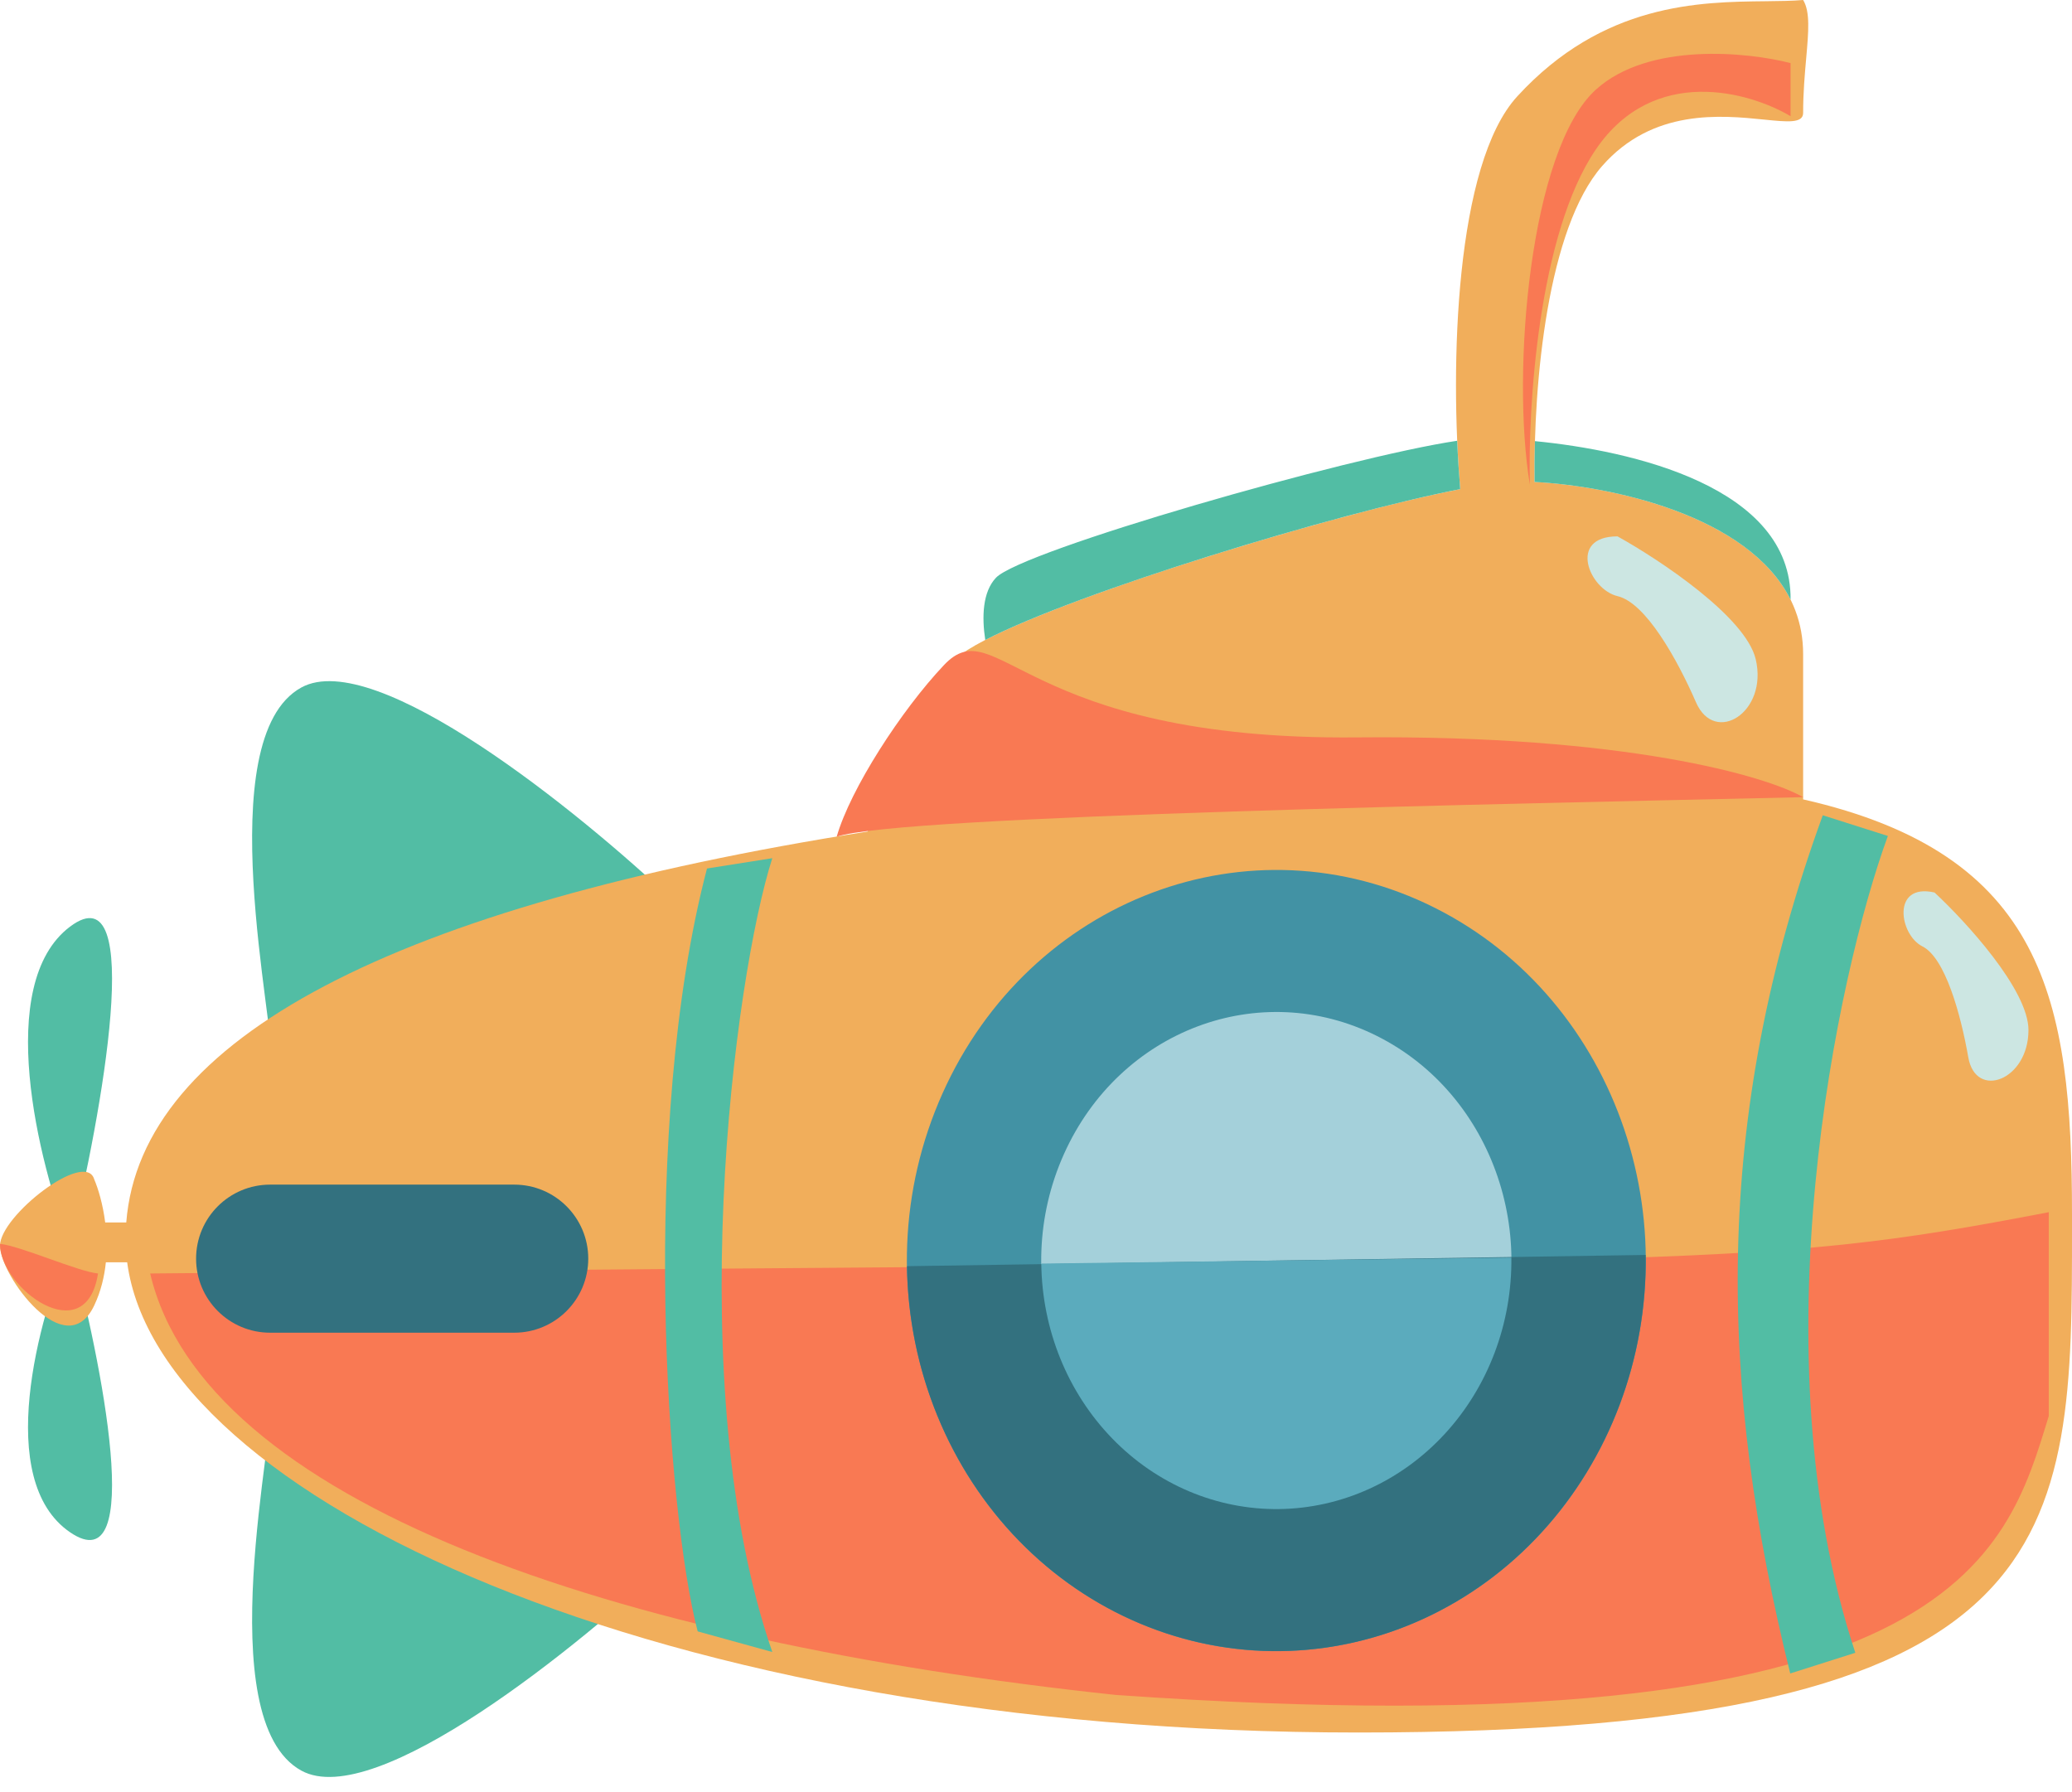
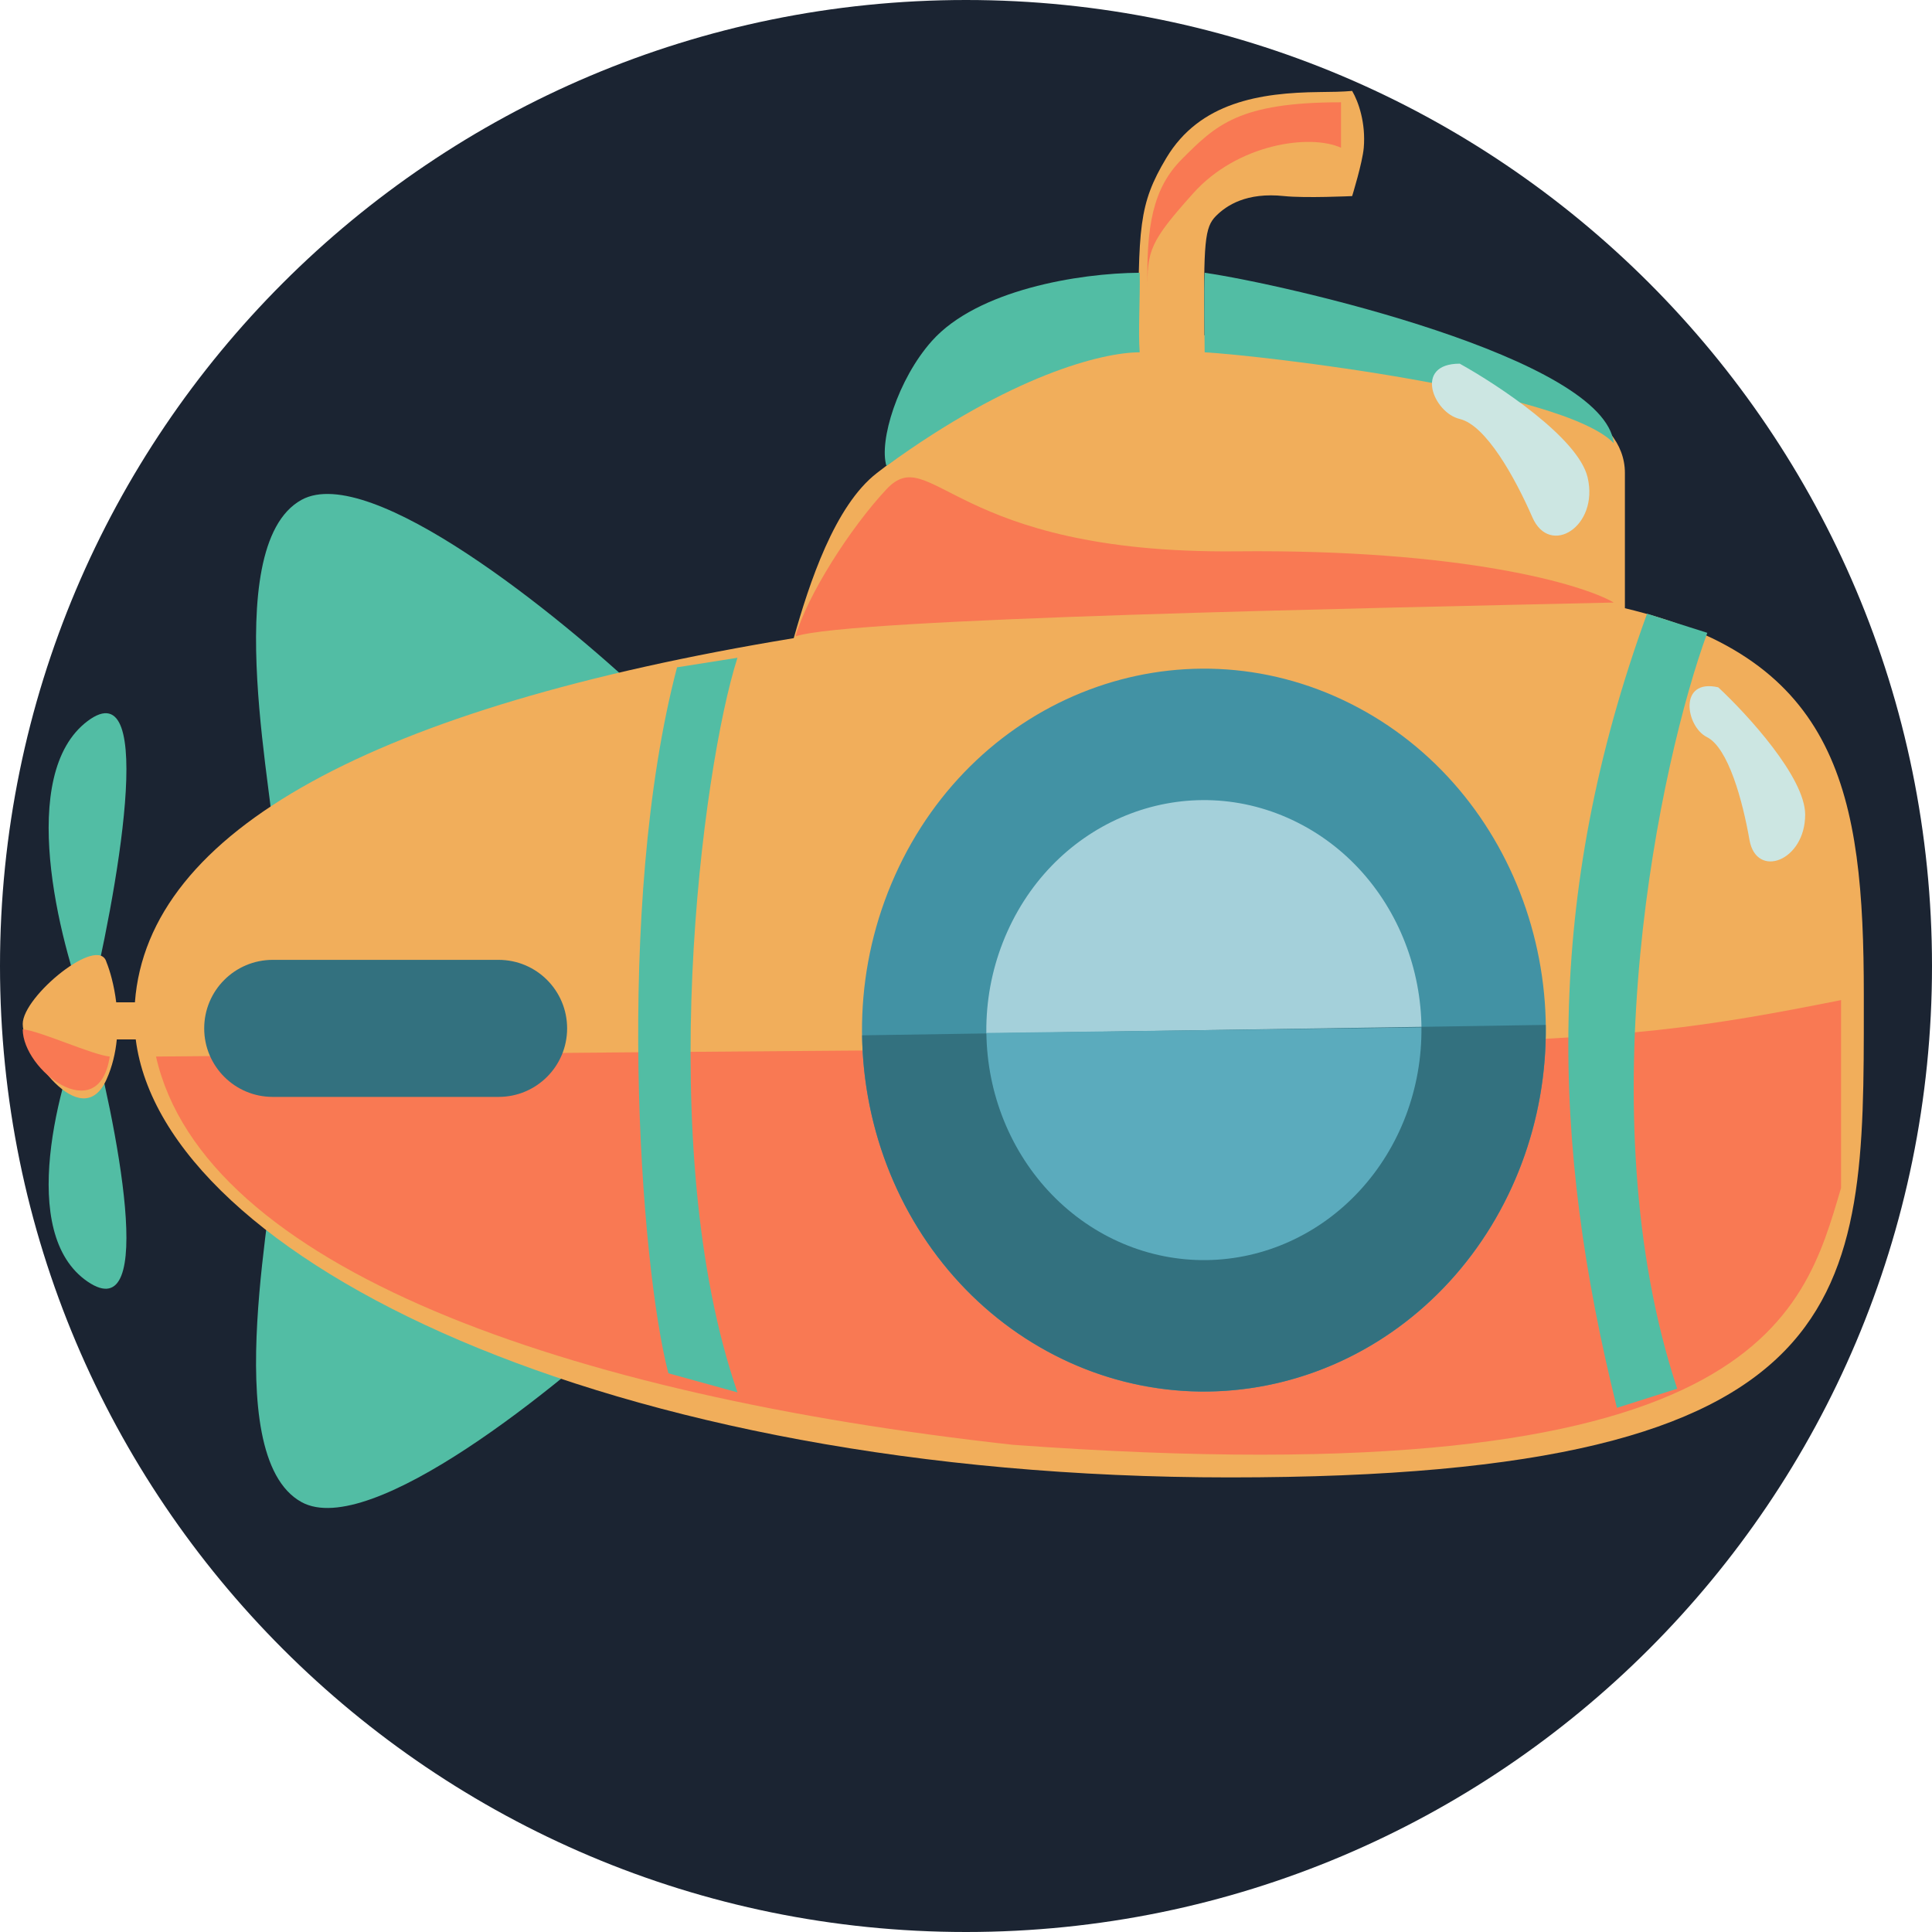
- <svg xmlns="http://www.w3.org/2000/svg" width="96" height="83" viewBox="0 0 96 83" fill="none">
-   <path d="M13.963 31.85C9.667 34.203 12.791 47.682 12.596 49.394L31.148 41.692C26.852 37.627 17.4 29.967 13.963 31.85Z" fill="#52BDA4" />
-   <path d="M13.963 82.031C9.667 79.677 12.791 66.198 12.596 64.487L31.148 72.189C26.852 76.254 17.4 83.914 13.963 82.031Z" fill="#52BDA4" />
-   <path d="M3.245 57.627C1.776 53.834 -0.281 45.585 3.245 42.93C6.77 40.275 4.714 51.621 3.245 57.627Z" fill="#52BDA4" />
-   <path d="M3.245 57.627C1.776 61.074 -0.281 68.574 3.245 70.987C6.77 73.401 4.714 63.086 3.245 57.627Z" fill="#52BDA4" />
-   <path d="M83.543 37.034C94.707 39.568 96 46.265 96 56.254L96 56.844C96.006 71.282 96.01 80.265 62.946 80.265C30.504 80.265 7.339 69.365 5.892 58.481H4.905C4.837 59.148 4.673 59.831 4.365 60.481C3.056 63.25 0 59.096 0 57.712C0 56.327 3.957 53.251 4.365 54.635C4.55 55.069 4.766 55.785 4.874 56.635H5.85C6.513 48.102 18.29 41.967 40.202 38.523C41.013 35.792 42.334 31.931 44.545 30.305C47.384 28.217 61.213 23.917 67.656 22.659C67.171 16.93 67.42 7.6 70.301 4.461C74.273 0.135 78.742 0.089 81.816 0.057C82.458 0.05 83.04 0.044 83.543 0C83.876 0.544 83.793 1.476 83.684 2.706C83.618 3.446 83.543 4.294 83.543 5.23C83.543 5.723 82.823 5.651 81.731 5.54C79.758 5.34 76.572 5.018 74.23 7.692C71.713 10.565 71.046 17.672 71.1 22.328C75.266 22.543 83.543 24.405 83.543 30.305V37.034Z" fill="#F1AE5B" />
-   <path fill-rule="evenodd" clip-rule="evenodd" d="M82.961 27.782C83.021 22.541 75.575 20.872 71.116 20.437C71.097 21.099 71.092 21.734 71.099 22.329C74.601 22.51 81.007 23.854 82.961 27.782ZM67.514 20.42C62.418 21.18 47.338 25.505 46.145 26.766C45.524 27.423 45.486 28.58 45.649 29.648C49.969 27.421 61.83 23.797 67.655 22.66C67.596 21.961 67.548 21.208 67.514 20.42Z" fill="#52BDA4" />
-   <path d="M38.765 38.765C41.559 37.78 70.059 37.24 83.543 36.932C81.846 35.958 75.336 34.04 62.881 34.163C47.311 34.317 46.209 28.198 43.735 30.813C41.756 32.905 39.396 36.56 38.765 38.765Z" fill="#F97953" />
-   <path d="M73.939 6.922C71.262 10.861 70.786 18.921 70.883 22.459C70.01 17.229 70.883 6.922 73.939 4.153C76.384 1.938 80.972 2.41 82.961 2.923V5.384C81.069 4.256 76.617 2.984 73.939 6.922Z" fill="#F97953" />
-   <path d="M94.924 56.159C80.647 58.903 79.437 58.312 6.958 58.998C9.443 69.578 28.328 76.038 51.686 78.523C90.622 81.267 92.936 72.062 94.924 65.602C94.924 64.188 94.924 57.65 94.924 56.159Z" fill="#F97953" />
-   <path d="M4.542 58.998C3.976 62.62 0 59.685 0 57.627C0.941 57.717 3.614 58.912 4.542 58.998Z" fill="#F97953" />
-   <ellipse rx="17.298" ry="17.917" transform="matrix(0.894018 0.448031 -0.409149 0.912468 59.1357 58.4003)" fill="#4292A4" />
-   <ellipse rx="11.008" ry="11.402" transform="matrix(0.894018 0.448031 -0.409149 0.912468 59.135 58.4003)" fill="#A4D0DA" />
-   <path d="M76.248 58.14C76.281 60.515 75.87 62.875 75.04 65.083C74.21 67.291 72.977 69.304 71.41 71.008C69.844 72.712 67.976 74.073 65.912 75.014C63.848 75.955 61.63 76.457 59.382 76.491C57.135 76.525 54.903 76.091 52.815 75.214C50.726 74.336 48.822 73.032 47.21 71.377C45.598 69.721 44.31 67.746 43.42 65.564C42.53 63.382 42.056 61.037 42.023 58.661L59.136 58.4L76.248 58.14Z" fill="#33717F" />
-   <path d="M70.025 58.261C70.06 61.315 68.946 64.258 66.928 66.443C64.911 68.628 62.154 69.876 59.266 69.913C56.378 69.95 53.594 68.772 51.528 66.639C49.461 64.506 48.28 61.593 48.245 58.539L59.135 58.4L70.025 58.261Z" fill="#5BABBD" />
-   <path d="M35.782 76.535C31.531 64.235 34.011 45.278 35.782 39.759L32.757 40.236C29.619 52.182 30.891 70.11 32.325 75.58L35.782 76.535Z" fill="#52BDA4" />
-   <path d="M85.961 76.571C81.366 62.685 85.114 45.154 87.469 38.729L84.453 37.771C79.272 52.005 79.663 64.305 82.945 77.529L85.961 76.571Z" fill="#52BDA4" />
-   <path d="M93.983 47.722C93.984 45.858 91.081 42.696 89.63 41.348C87.625 40.894 88 43.309 89.065 43.842C90.13 44.374 90.85 47.013 91.195 48.985C91.539 50.956 93.983 50.053 93.983 47.722Z" fill="#CCE6E2" />
-   <path d="M81.346 30.541C80.88 28.572 76.883 25.926 74.943 24.849C72.615 24.849 73.634 27.31 74.943 27.618C76.253 27.926 77.708 30.541 78.581 32.541C79.454 34.541 81.928 33.002 81.346 30.541Z" fill="#CCE6E2" />
-   <rect x="9.085" y="54.882" width="18.17" height="6.86" rx="3.43" fill="#33717F" />
+ <svg xmlns="http://www.w3.org/2000/svg" width="85" height="85" viewBox="0 0 85 85" fill="none">
+   <circle cx="42.5" cy="42.5" r="42.5" fill="#1B2432" />
+   <path d="M13.27 21.989C9.495 24.057 12.241 35.903 12.069 37.407L28.373 30.638C24.597 27.066 16.291 20.335 13.27 21.989Z" fill="#52BDA4" />
+   <path d="M13.27 66.088C9.495 64.019 12.241 52.174 12.069 50.67L28.373 57.439C24.597 61.011 16.291 67.742 13.27 66.088Z" fill="#52BDA4" />
+   <path d="M3.851 44.641C2.56 41.308 0.753 34.059 3.851 31.726C6.95 29.393 5.142 39.364 3.851 44.641Z" fill="#52BDA4" />
+   <path d="M3.851 44.641C2.56 47.671 0.753 54.262 3.851 56.383C6.95 58.504 5.142 49.439 3.851 44.641Z" fill="#52BDA4" />
+   <path d="M71.489 26.759C80.909 29 82 34.925 82 43.761L82 44.282C82.005 57.054 82.008 65 54.11 65C26.738 65 7.192 55.358 5.972 45.73H5.139C5.081 46.32 4.942 46.925 4.683 47.499C3.578 49.949 1 46.275 1 45.05C1 43.825 4.339 41.104 4.683 42.328C4.839 42.712 5.021 43.346 5.113 44.097H5.936C6.496 36.549 16.432 31.123 34.921 28.076C35.604 25.66 36.72 22.245 38.585 20.807C40.98 18.96 44.649 16.156 50.085 15.043C50.085 10 50.085 9 51.316 6.946C52.785 4.497 55.439 4.079 58.032 4.05C58.574 4.045 59.065 4.039 59.489 4C59.77 4.481 60.092 5.412 60 6.5C59.944 7.155 59.489 8.627 59.489 8.627C59.489 8.627 57.421 8.724 56.5 8.627C54.835 8.45 53.961 9.039 53.5 9.5C53 10 52.945 10.632 52.991 14.75C56.505 14.941 71.489 15.588 71.489 20.807V26.759Z" fill="#F1AE5B" />
+   <path d="M71 19.5C70.59 15.731 56.531 12.511 53 12C52.962 12.86 52.991 14.749 53 15.5C55.441 15.634 68.78 17.177 71 19.5Z" fill="#52BDA4" />
+   <path d="M50.142 12C47.45 12.016 43 12.759 41 15C39.499 16.68 38.662 19.407 39 20.5C44.5 16.5 48.5 15.5 50.142 15.5C50.07 14.596 50.166 13.058 50.142 12Z" fill="#52BDA4" />
+   <path d="M35 28C37.246 27.199 60.159 26.759 71 26.509C69.635 25.716 64.402 24.156 54.388 24.256C41.87 24.381 40.984 19.402 38.996 21.53C37.405 23.232 35.507 26.206 35 28Z" fill="#F97953" />
+   <path d="M50.499 13C50.497 12.941 50.495 12.884 50.494 12.829C50.495 12.885 50.498 12.942 50.499 13Z" fill="#F97953" />
+   <path d="M50.499 13C50.497 12.941 50.495 12.884 50.494 12.829C50.404 9.934 50.736 8.263 52 7L52 6.999C53.5 5.499 54.5 4.5 58.999 4.5L58.999 6.5C57.626 5.878 54.444 6.33 52.5 8.5C50.615 10.604 50.438 11.026 50.494 12.829C50.495 12.885 50.498 12.942 50.499 13Z" fill="#F97953" />
+   <path d="M81 44C68.968 46.401 67.948 45.884 6.864 46.484C8.958 55.739 24.874 61.391 44.56 63.565C77.374 65.965 79.325 57.913 81 52.261C81 51.023 81 45.304 81 44Z" fill="#F97953" />
+   <path d="M4.828 46.484C4.351 49.652 1 47.084 1 45.284C1.793 45.363 4.046 46.409 4.828 46.484Z" fill="#F97953" />
+   <ellipse rx="15.201" ry="15.745" transform="matrix(0.894018 0.448031 -0.409149 0.912468 52.9677 45.3212)" fill="#4292A4" />
+   <ellipse rx="9.673" ry="10.02" transform="matrix(0.894018 0.448031 -0.409149 0.912468 52.9671 45.3216)" fill="#A4D0DA" />
+   <path d="M68.006 45.092C68.034 47.18 67.673 49.253 66.944 51.194C66.215 53.134 65.131 54.903 63.754 56.401C62.378 57.898 60.736 59.095 58.923 59.921C57.109 60.748 55.159 61.189 53.184 61.219C51.209 61.249 49.248 60.868 47.413 60.097C45.578 59.325 43.904 58.18 42.487 56.725C41.071 55.27 39.939 53.534 39.157 51.617C38.375 49.699 37.958 47.638 37.93 45.55L52.968 45.321L68.006 45.092Z" fill="#33717F" />
+   <path d="M62.537 45.2C62.568 47.883 61.589 50.469 59.816 52.389C58.043 54.31 55.621 55.407 53.083 55.439C50.544 55.471 48.098 54.436 46.282 52.562C44.465 50.687 43.428 48.127 43.397 45.444L52.967 45.322L62.537 45.2Z" fill="#5BABBD" />
+   <path d="M32.445 61.258C28.709 50.449 30.888 33.79 32.445 28.939L29.787 29.359C27.029 39.857 28.147 55.612 29.407 60.419L32.445 61.258Z" fill="#52BDA4" />
+   <path d="M73.789 61.097C69.751 48.895 73.045 33.488 75.114 27.842L72.464 27C67.911 39.509 68.254 50.318 71.138 61.939L73.789 61.097Z" fill="#52BDA4" />
+   <path d="M79.42 35.84C79.42 34.202 76.869 31.423 75.594 30.238C73.832 29.839 74.162 31.962 75.098 32.43C76.034 32.898 76.667 35.217 76.969 36.949C77.272 38.682 79.419 37.888 79.42 35.84Z" fill="#CCE6E2" />
+   <path d="M69.848 21.002C69.439 19.271 65.926 16.946 64.222 16C62.175 16 63.071 18.163 64.222 18.433C65.372 18.704 66.651 21.002 67.418 22.759C68.186 24.517 70.359 23.165 69.848 21.002Z" fill="#CCE6E2" />
+   <rect x="8.984" y="42.23" width="15.967" height="6.029" rx="3.014" fill="#33717F" />
</svg>
